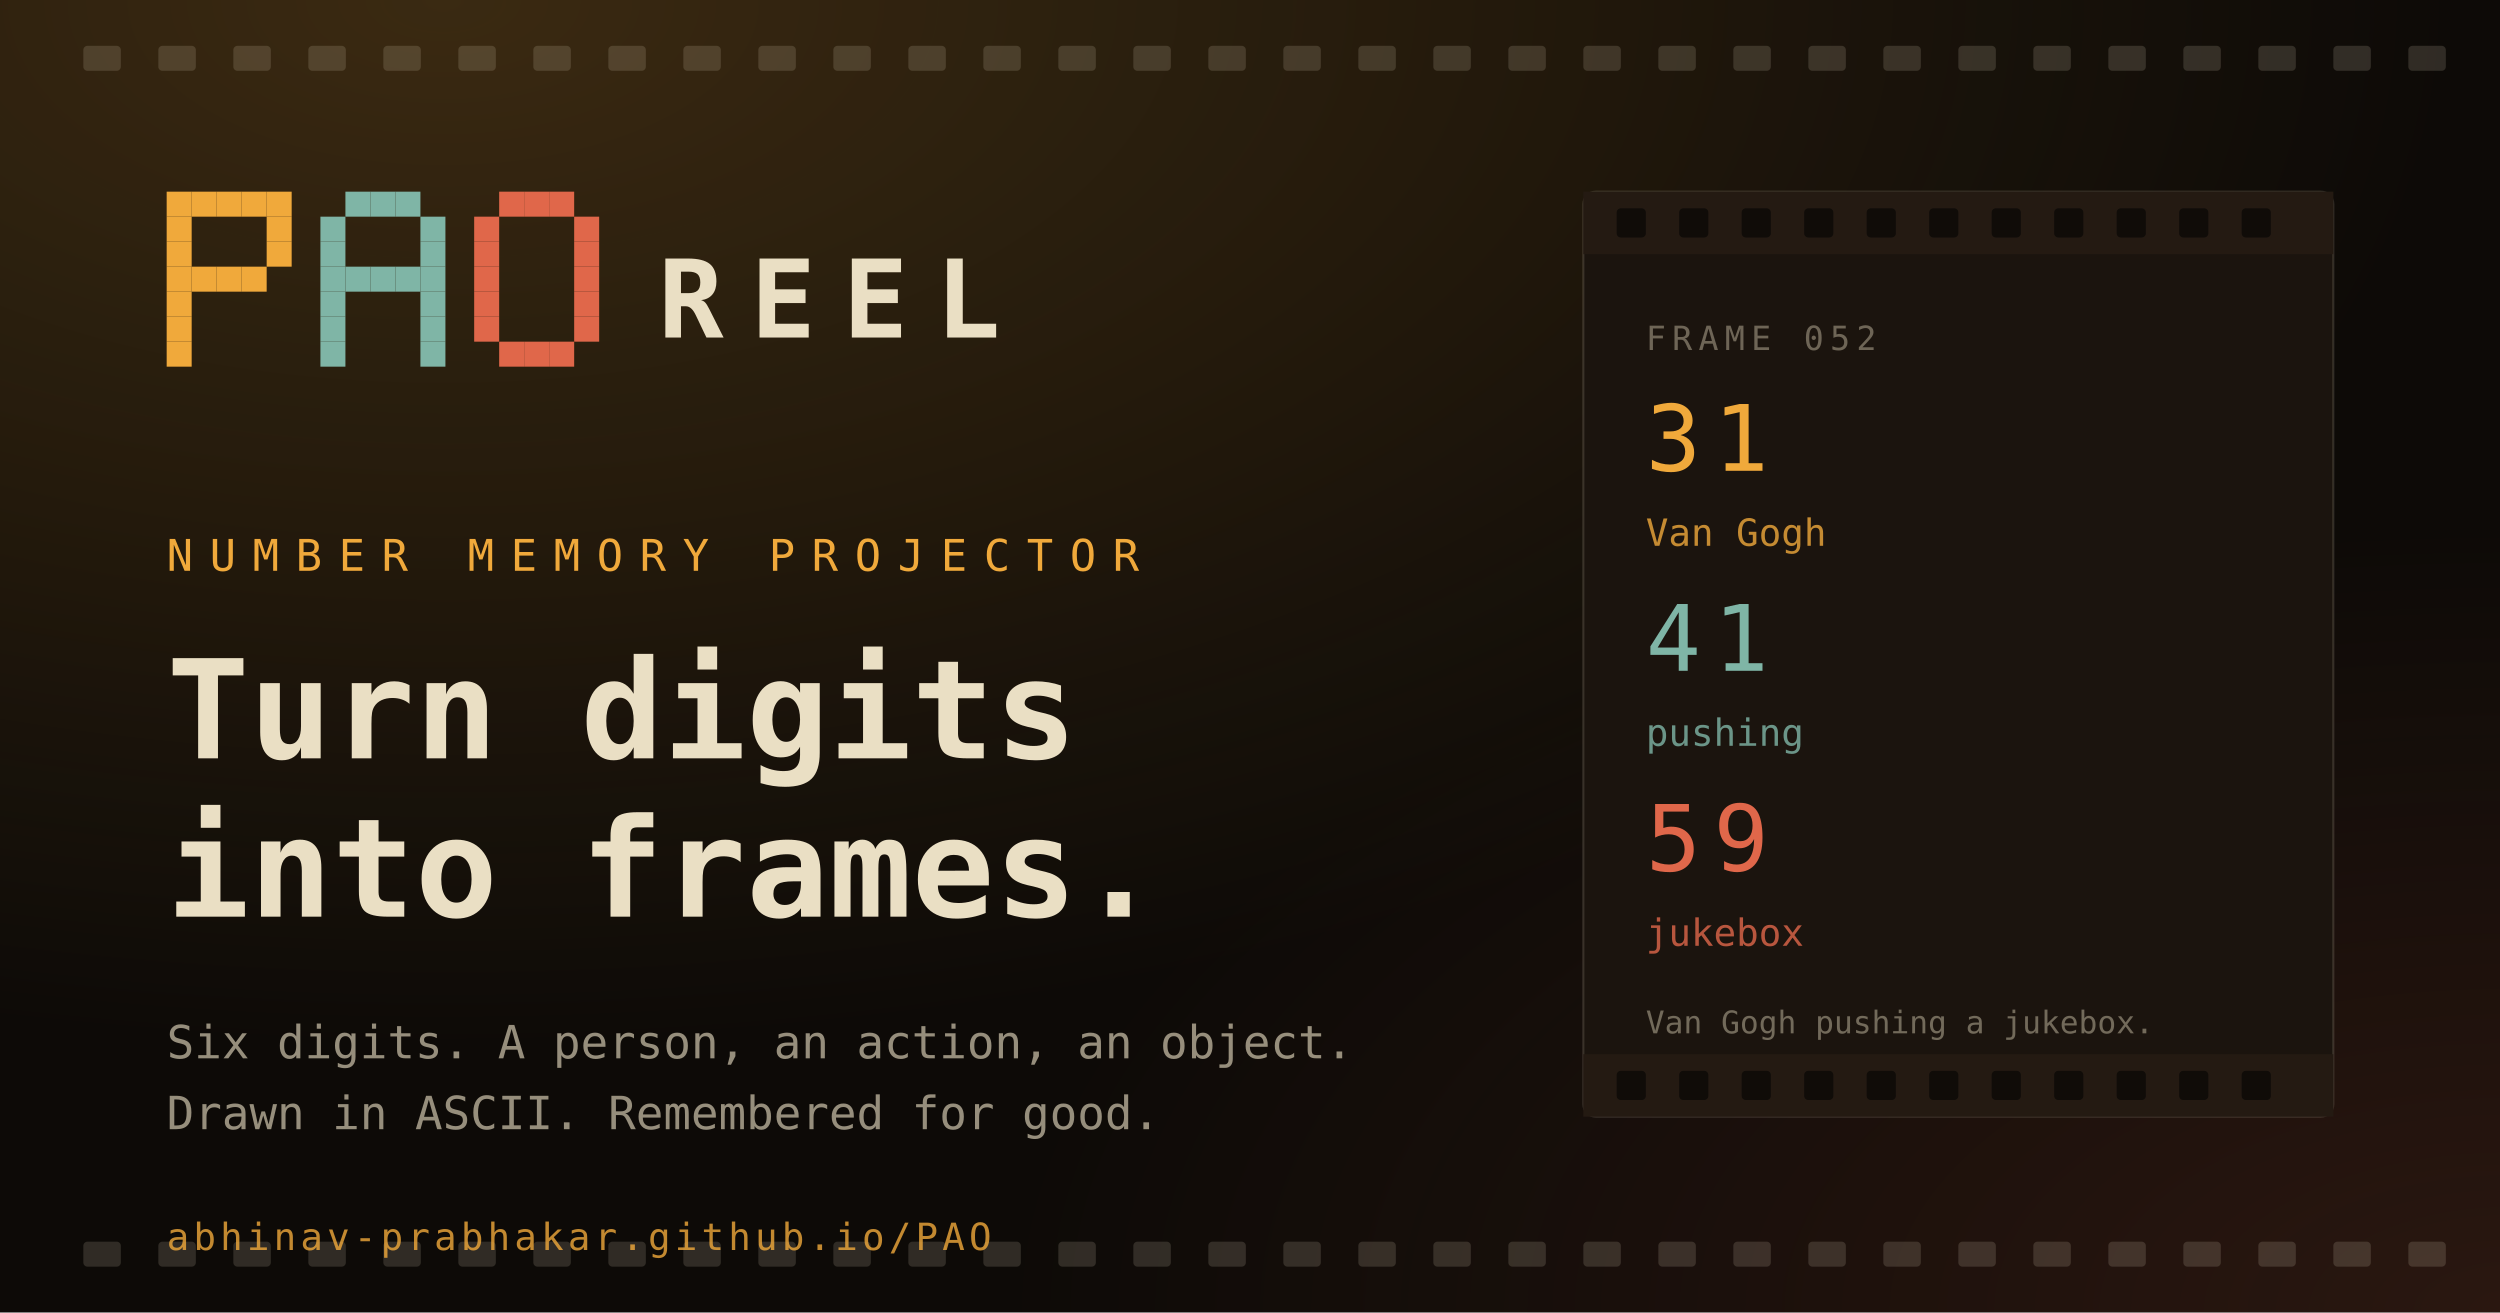
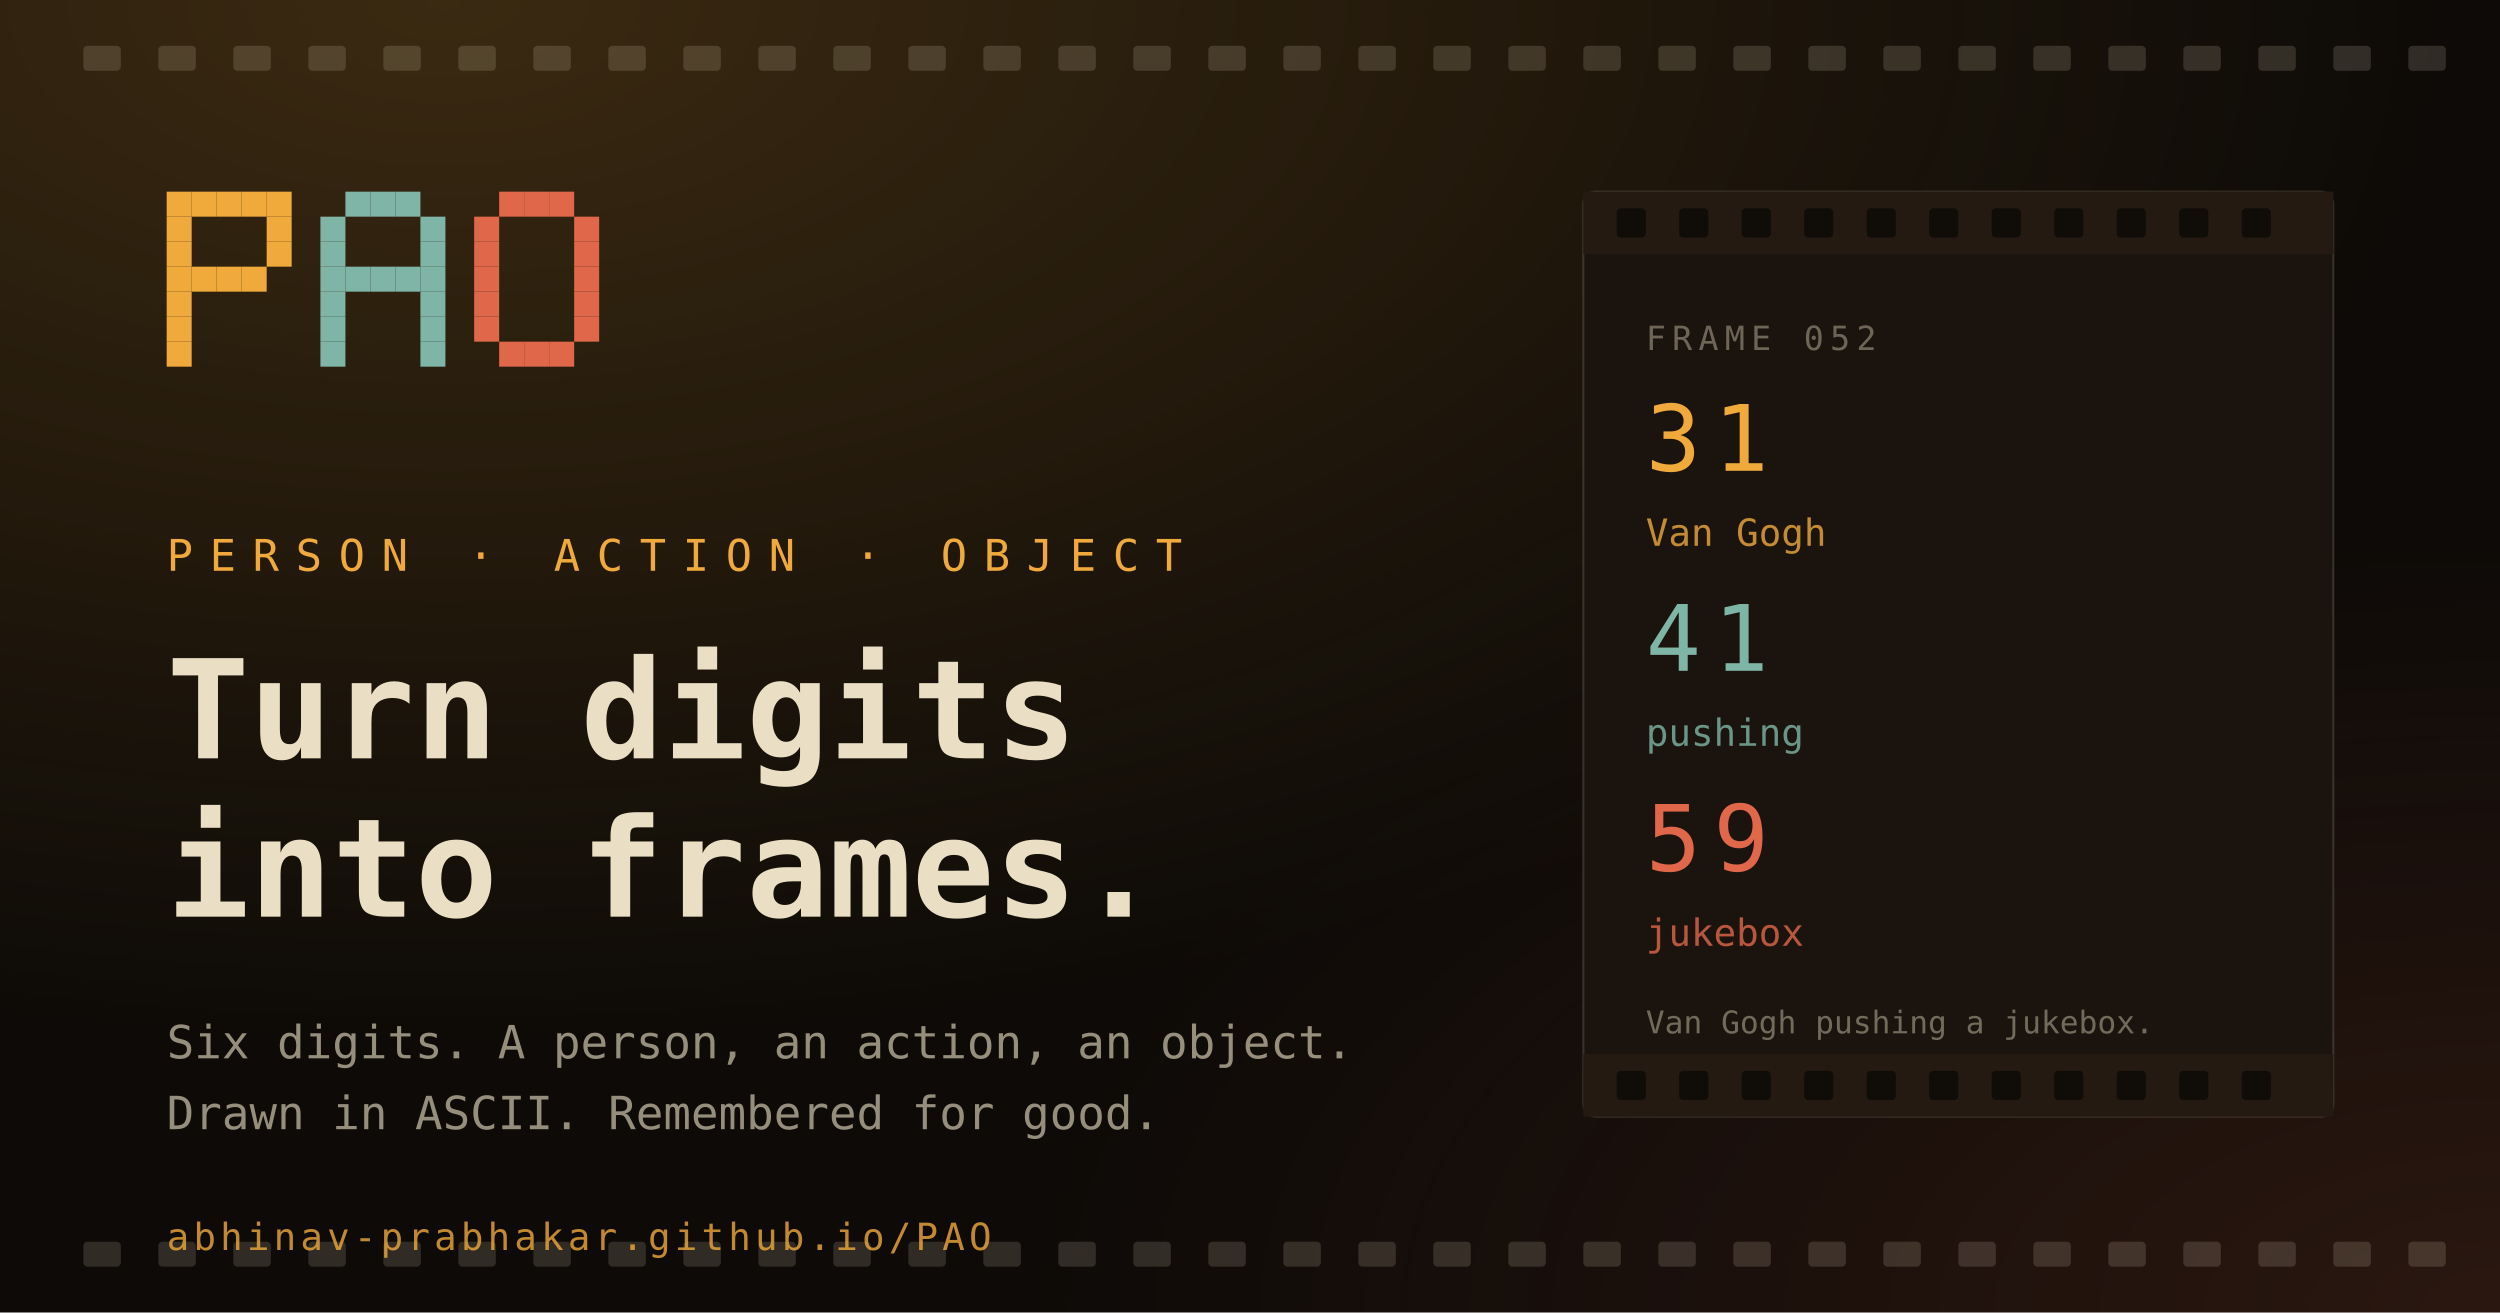
<svg xmlns="http://www.w3.org/2000/svg" viewBox="0 0 1200 630" width="1200" height="630">
  <defs>
    <radialGradient id="warm" cx="18%" cy="0%" r="80%">
      <stop offset="0" stop-color="#f0a93b" stop-opacity=".2" />
      <stop offset="1" stop-color="#f0a93b" stop-opacity="0" />
    </radialGradient>
    <radialGradient id="cool" cx="100%" cy="100%" r="60%">
      <stop offset="0" stop-color="#e0674a" stop-opacity=".14" />
      <stop offset="1" stop-color="#e0674a" stop-opacity="0" />
    </radialGradient>
  </defs>
  <rect width="1200" height="630" fill="#0d0a07" />
  <rect width="1200" height="630" fill="url(#warm)" />
  <rect width="1200" height="630" fill="url(#cool)" />
  <g fill="#eadfc4" opacity=".16">
    <rect x="40" y="22" width="18" height="12" rx="2" />
    <rect x="76" y="22" width="18" height="12" rx="2" />
    <rect x="112" y="22" width="18" height="12" rx="2" />
    <rect x="148" y="22" width="18" height="12" rx="2" />
    <rect x="184" y="22" width="18" height="12" rx="2" />
    <rect x="220" y="22" width="18" height="12" rx="2" />
    <rect x="256" y="22" width="18" height="12" rx="2" />
    <rect x="292" y="22" width="18" height="12" rx="2" />
    <rect x="328" y="22" width="18" height="12" rx="2" />
    <rect x="364" y="22" width="18" height="12" rx="2" />
    <rect x="400" y="22" width="18" height="12" rx="2" />
    <rect x="436" y="22" width="18" height="12" rx="2" />
    <rect x="472" y="22" width="18" height="12" rx="2" />
    <rect x="508" y="22" width="18" height="12" rx="2" />
    <rect x="544" y="22" width="18" height="12" rx="2" />
    <rect x="580" y="22" width="18" height="12" rx="2" />
    <rect x="616" y="22" width="18" height="12" rx="2" />
    <rect x="652" y="22" width="18" height="12" rx="2" />
    <rect x="688" y="22" width="18" height="12" rx="2" />
    <rect x="724" y="22" width="18" height="12" rx="2" />
    <rect x="760" y="22" width="18" height="12" rx="2" />
    <rect x="796" y="22" width="18" height="12" rx="2" />
    <rect x="832" y="22" width="18" height="12" rx="2" />
    <rect x="868" y="22" width="18" height="12" rx="2" />
    <rect x="904" y="22" width="18" height="12" rx="2" />
    <rect x="940" y="22" width="18" height="12" rx="2" />
    <rect x="976" y="22" width="18" height="12" rx="2" />
    <rect x="1012" y="22" width="18" height="12" rx="2" />
    <rect x="1048" y="22" width="18" height="12" rx="2" />
    <rect x="1084" y="22" width="18" height="12" rx="2" />
    <rect x="1120" y="22" width="18" height="12" rx="2" />
    <rect x="1156" y="22" width="18" height="12" rx="2" />
    <rect x="40" y="596" width="18" height="12" rx="2" />
    <rect x="76" y="596" width="18" height="12" rx="2" />
    <rect x="112" y="596" width="18" height="12" rx="2" />
    <rect x="148" y="596" width="18" height="12" rx="2" />
    <rect x="184" y="596" width="18" height="12" rx="2" />
    <rect x="220" y="596" width="18" height="12" rx="2" />
    <rect x="256" y="596" width="18" height="12" rx="2" />
    <rect x="292" y="596" width="18" height="12" rx="2" />
    <rect x="328" y="596" width="18" height="12" rx="2" />
    <rect x="364" y="596" width="18" height="12" rx="2" />
    <rect x="400" y="596" width="18" height="12" rx="2" />
    <rect x="436" y="596" width="18" height="12" rx="2" />
    <rect x="472" y="596" width="18" height="12" rx="2" />
    <rect x="508" y="596" width="18" height="12" rx="2" />
    <rect x="544" y="596" width="18" height="12" rx="2" />
    <rect x="580" y="596" width="18" height="12" rx="2" />
    <rect x="616" y="596" width="18" height="12" rx="2" />
    <rect x="652" y="596" width="18" height="12" rx="2" />
    <rect x="688" y="596" width="18" height="12" rx="2" />
    <rect x="724" y="596" width="18" height="12" rx="2" />
    <rect x="760" y="596" width="18" height="12" rx="2" />
    <rect x="796" y="596" width="18" height="12" rx="2" />
    <rect x="832" y="596" width="18" height="12" rx="2" />
    <rect x="868" y="596" width="18" height="12" rx="2" />
    <rect x="904" y="596" width="18" height="12" rx="2" />
    <rect x="940" y="596" width="18" height="12" rx="2" />
    <rect x="976" y="596" width="18" height="12" rx="2" />
    <rect x="1012" y="596" width="18" height="12" rx="2" />
    <rect x="1048" y="596" width="18" height="12" rx="2" />
    <rect x="1084" y="596" width="18" height="12" rx="2" />
    <rect x="1120" y="596" width="18" height="12" rx="2" />
    <rect x="1156" y="596" width="18" height="12" rx="2" />
  </g>
  <g fill="#f0a93b">
    <rect x="80" y="92" width="12" height="12" />
    <rect x="92" y="92" width="12" height="12" />
    <rect x="104" y="92" width="12" height="12" />
    <rect x="116" y="92" width="12" height="12" />
    <rect x="128" y="92" width="12" height="12" />
    <rect x="80" y="104" width="12" height="12" />
    <rect x="128" y="104" width="12" height="12" />
    <rect x="80" y="116" width="12" height="12" />
    <rect x="128" y="116" width="12" height="12" />
    <rect x="80" y="128" width="12" height="12" />
    <rect x="92" y="128" width="12" height="12" />
    <rect x="104" y="128" width="12" height="12" />
    <rect x="116" y="128" width="12" height="12" />
    <rect x="80" y="140" width="12" height="12" />
    <rect x="80" y="152" width="12" height="12" />
    <rect x="80" y="164" width="12" height="12" />
  </g>
  <g fill="#7fb5a6">
    <rect x="165.8" y="92" width="12" height="12" />
    <rect x="177.8" y="92" width="12" height="12" />
    <rect x="189.8" y="92" width="12" height="12" />
    <rect x="153.8" y="104" width="12" height="12" />
    <rect x="201.8" y="104" width="12" height="12" />
    <rect x="153.8" y="116" width="12" height="12" />
    <rect x="201.8" y="116" width="12" height="12" />
    <rect x="153.8" y="128" width="12" height="12" />
    <rect x="165.8" y="128" width="12" height="12" />
    <rect x="177.8" y="128" width="12" height="12" />
    <rect x="189.8" y="128" width="12" height="12" />
    <rect x="201.8" y="128" width="12" height="12" />
    <rect x="153.8" y="140" width="12" height="12" />
    <rect x="201.8" y="140" width="12" height="12" />
    <rect x="153.8" y="152" width="12" height="12" />
    <rect x="201.8" y="152" width="12" height="12" />
    <rect x="153.8" y="164" width="12" height="12" />
    <rect x="201.8" y="164" width="12" height="12" />
  </g>
  <g fill="#e0674a">
    <rect x="239.6" y="92" width="12" height="12" />
    <rect x="251.6" y="92" width="12" height="12" />
    <rect x="263.6" y="92" width="12" height="12" />
    <rect x="227.6" y="104" width="12" height="12" />
    <rect x="275.6" y="104" width="12" height="12" />
    <rect x="227.6" y="116" width="12" height="12" />
    <rect x="275.6" y="116" width="12" height="12" />
    <rect x="227.6" y="128" width="12" height="12" />
    <rect x="275.6" y="128" width="12" height="12" />
    <rect x="227.6" y="140" width="12" height="12" />
    <rect x="275.6" y="140" width="12" height="12" />
    <rect x="227.6" y="152" width="12" height="12" />
    <rect x="275.6" y="152" width="12" height="12" />
    <rect x="239.6" y="164" width="12" height="12" />
    <rect x="251.6" y="164" width="12" height="12" />
    <rect x="263.6" y="164" width="12" height="12" />
  </g>
  <g font-family="Menlo, 'SFMono-Regular', monospace">
-     <text x="316" y="162" font-size="52" font-weight="bold" letter-spacing="13" fill="#eadfc4">REEL</text>
-     <text x="80" y="274" font-size="21" letter-spacing="8" fill="#f0a93b">NUMBER MEMORY PROJECTOR</text>
+     <text x="80" y="274" font-size="21" letter-spacing="8" fill="#f0a93b">PERSON · ACTION · OBJECT</text>
    <text x="80" y="364" font-size="66" font-weight="bold" fill="#eadfc4">Turn digits</text>
    <text x="80" y="440" font-size="66" font-weight="bold" fill="#eadfc4">into frames.</text>
    <text x="80" y="508" font-size="22" fill="#eadfc4" opacity=".62">Six digits. A person, an action, an object.</text>
    <text x="80" y="542" font-size="22" fill="#eadfc4" opacity=".62">Drawn in ASCII. Remembered for good.</text>
    <text x="80" y="600" font-size="18" letter-spacing="2" fill="#f0a93b" opacity=".8">abhinav-prabhakar.github.io/PAO</text>
  </g>
  <g>
    <rect x="760" y="92" width="360" height="444" rx="6" fill="#1b140e" stroke="#eadfc4" stroke-opacity=".16" />
    <rect x="760" y="92" width="360" height="30" fill="#241a12" />
    <rect x="760" y="506" width="360" height="30" fill="#241a12" />
    <g fill="#0d0a07" opacity=".9">
      <rect x="776" y="100" width="14" height="14" rx="2" />
      <rect x="806" y="100" width="14" height="14" rx="2" />
      <rect x="836" y="100" width="14" height="14" rx="2" />
      <rect x="866" y="100" width="14" height="14" rx="2" />
      <rect x="896" y="100" width="14" height="14" rx="2" />
      <rect x="926" y="100" width="14" height="14" rx="2" />
      <rect x="956" y="100" width="14" height="14" rx="2" />
      <rect x="986" y="100" width="14" height="14" rx="2" />
      <rect x="1016" y="100" width="14" height="14" rx="2" />
      <rect x="1046" y="100" width="14" height="14" rx="2" />
      <rect x="1076" y="100" width="14" height="14" rx="2" />
      <rect x="776" y="514" width="14" height="14" rx="2" />
      <rect x="806" y="514" width="14" height="14" rx="2" />
      <rect x="836" y="514" width="14" height="14" rx="2" />
      <rect x="866" y="514" width="14" height="14" rx="2" />
      <rect x="896" y="514" width="14" height="14" rx="2" />
      <rect x="926" y="514" width="14" height="14" rx="2" />
      <rect x="956" y="514" width="14" height="14" rx="2" />
      <rect x="986" y="514" width="14" height="14" rx="2" />
      <rect x="1016" y="514" width="14" height="14" rx="2" />
      <rect x="1046" y="514" width="14" height="14" rx="2" />
      <rect x="1076" y="514" width="14" height="14" rx="2" />
    </g>
    <g font-family="Menlo, 'SFMono-Regular', monospace">
      <text x="790" y="168" font-size="16" letter-spacing="3" fill="#eadfc4" opacity=".4">FRAME 052</text>
      <text x="790" y="226" font-size="44" letter-spacing="6" fill="#f0a93b">31</text>
      <text x="790" y="262" font-size="18" fill="#f0a93b" opacity=".8">Van Gogh</text>
      <text x="790" y="322" font-size="44" letter-spacing="6" fill="#7fb5a6">41</text>
      <text x="790" y="358" font-size="18" fill="#7fb5a6" opacity=".8">pushing</text>
      <text x="790" y="418" font-size="44" letter-spacing="6" fill="#e0674a">59</text>
      <text x="790" y="454" font-size="18" fill="#e0674a" opacity=".8">jukebox</text>
      <text x="790" y="496" font-size="15" fill="#eadfc4" opacity=".42">Van Gogh pushing a jukebox.</text>
    </g>
  </g>
</svg>
